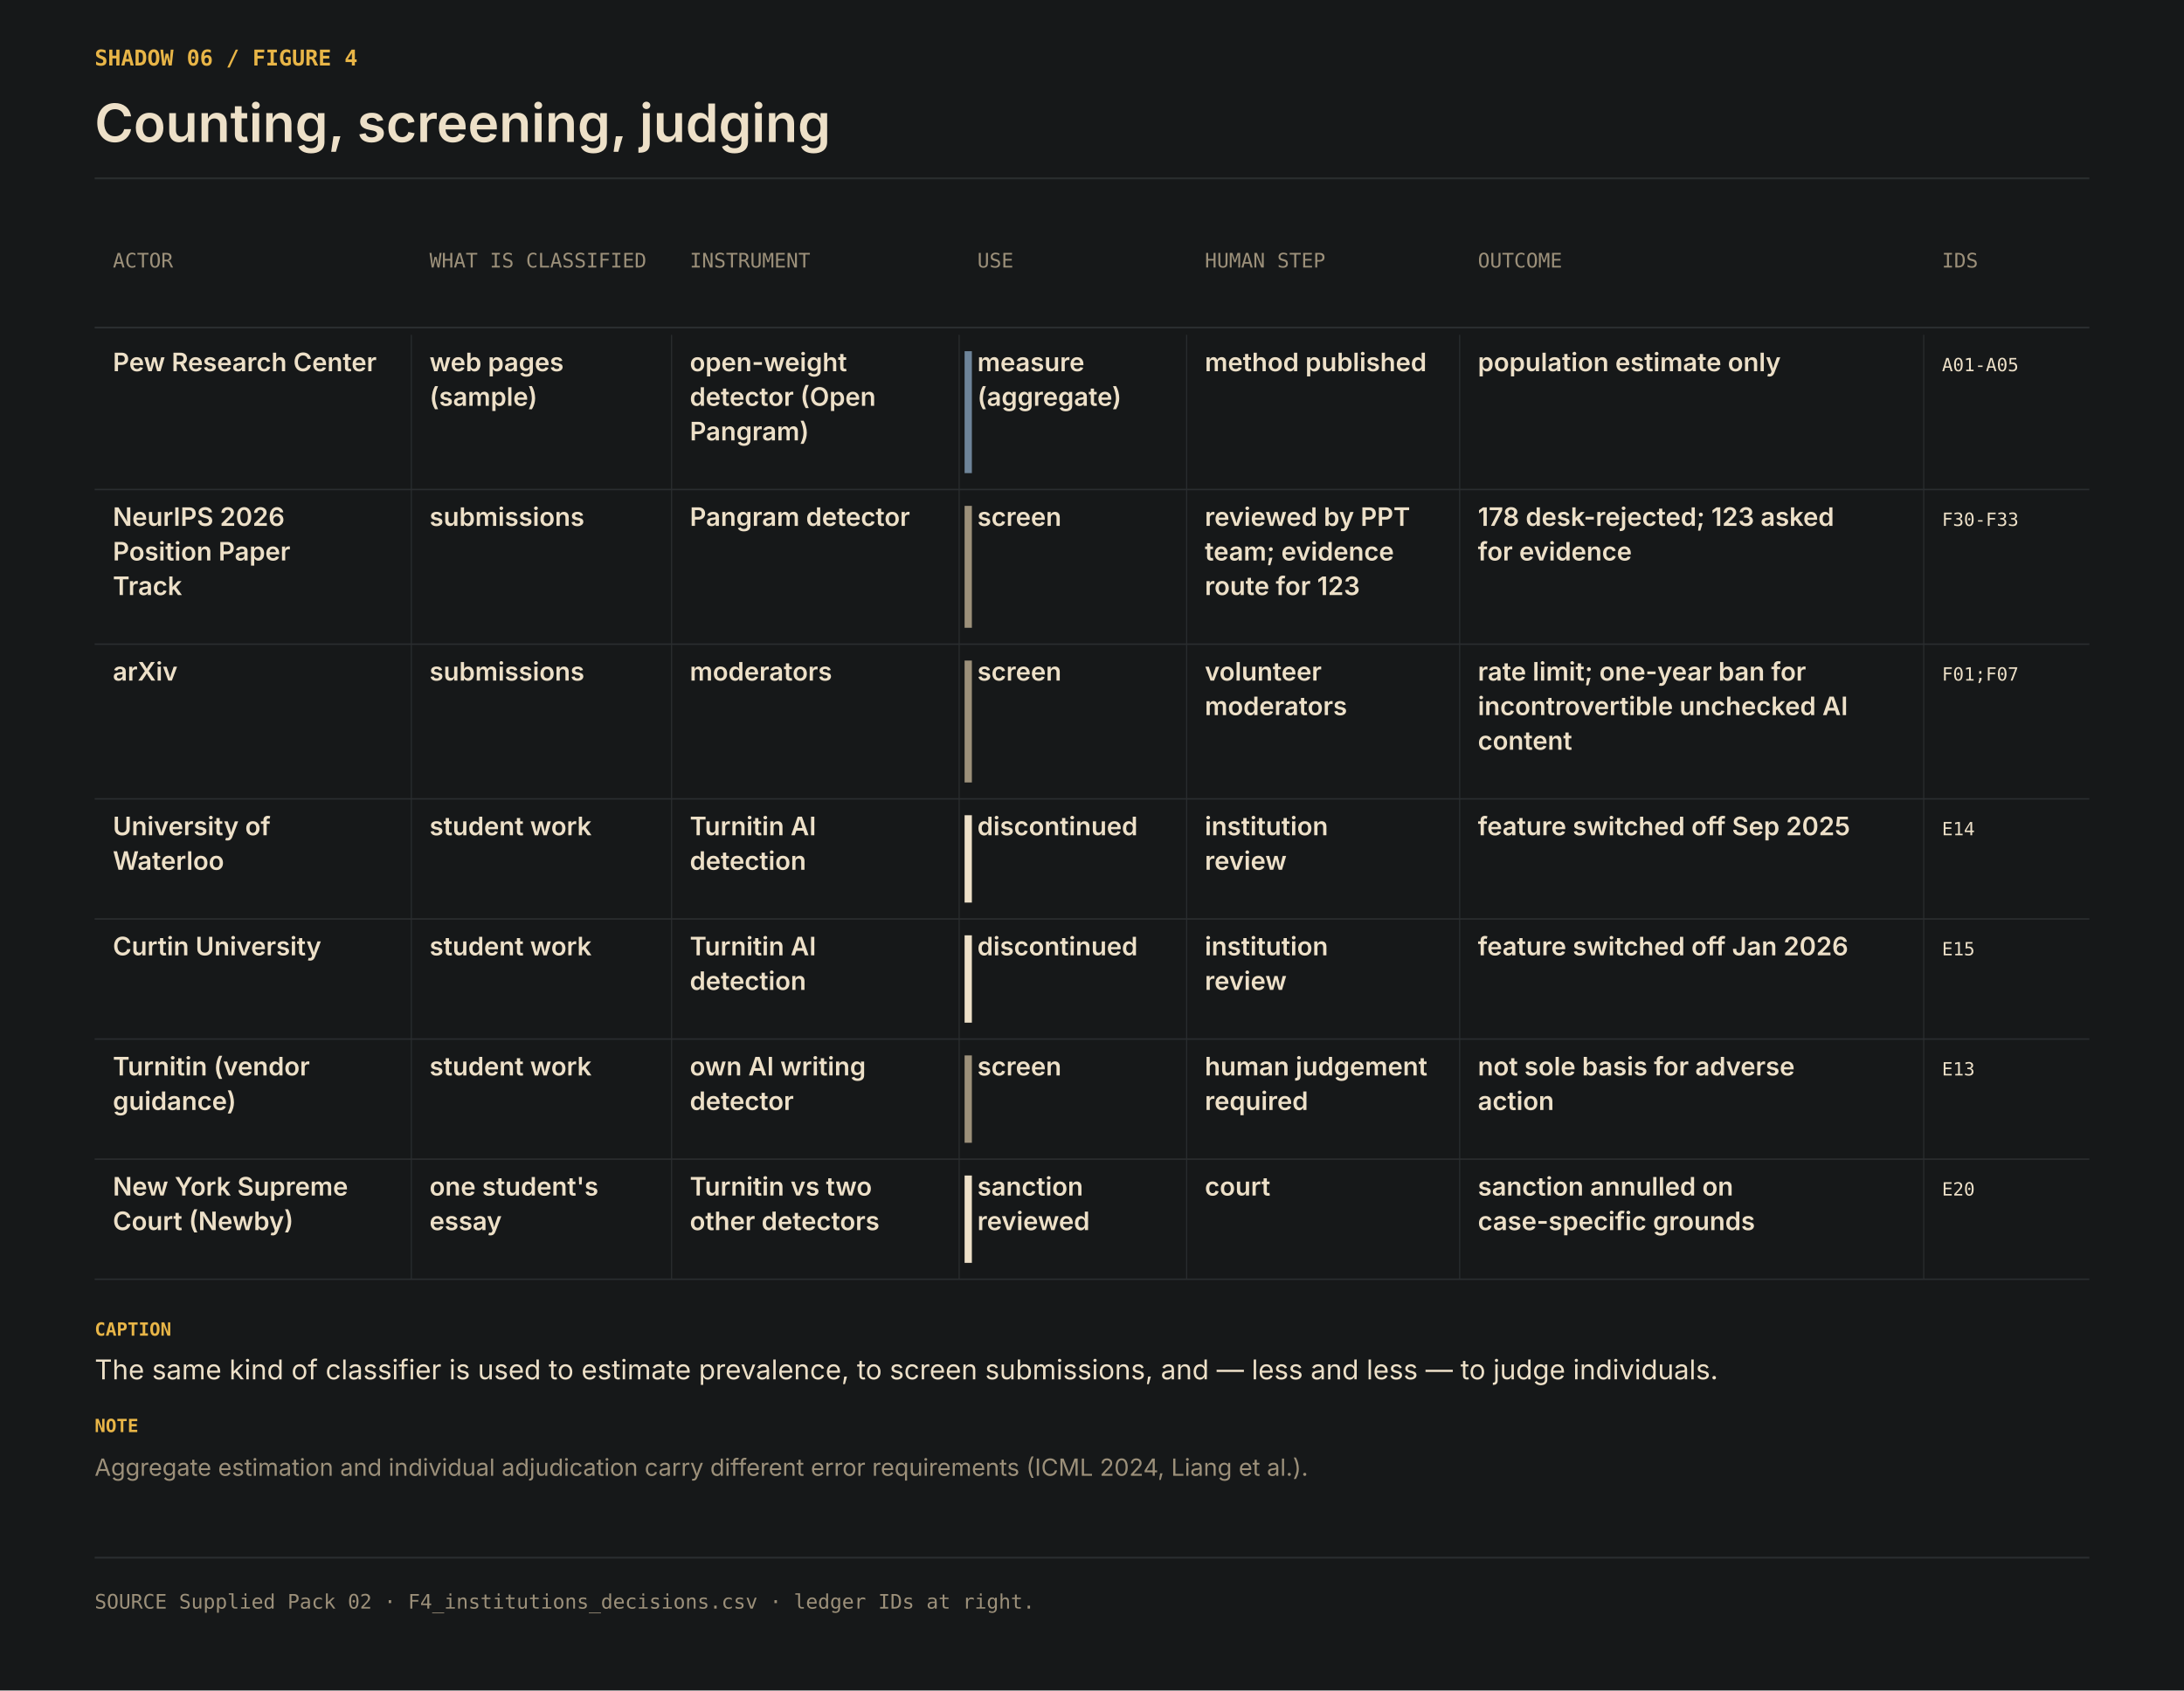
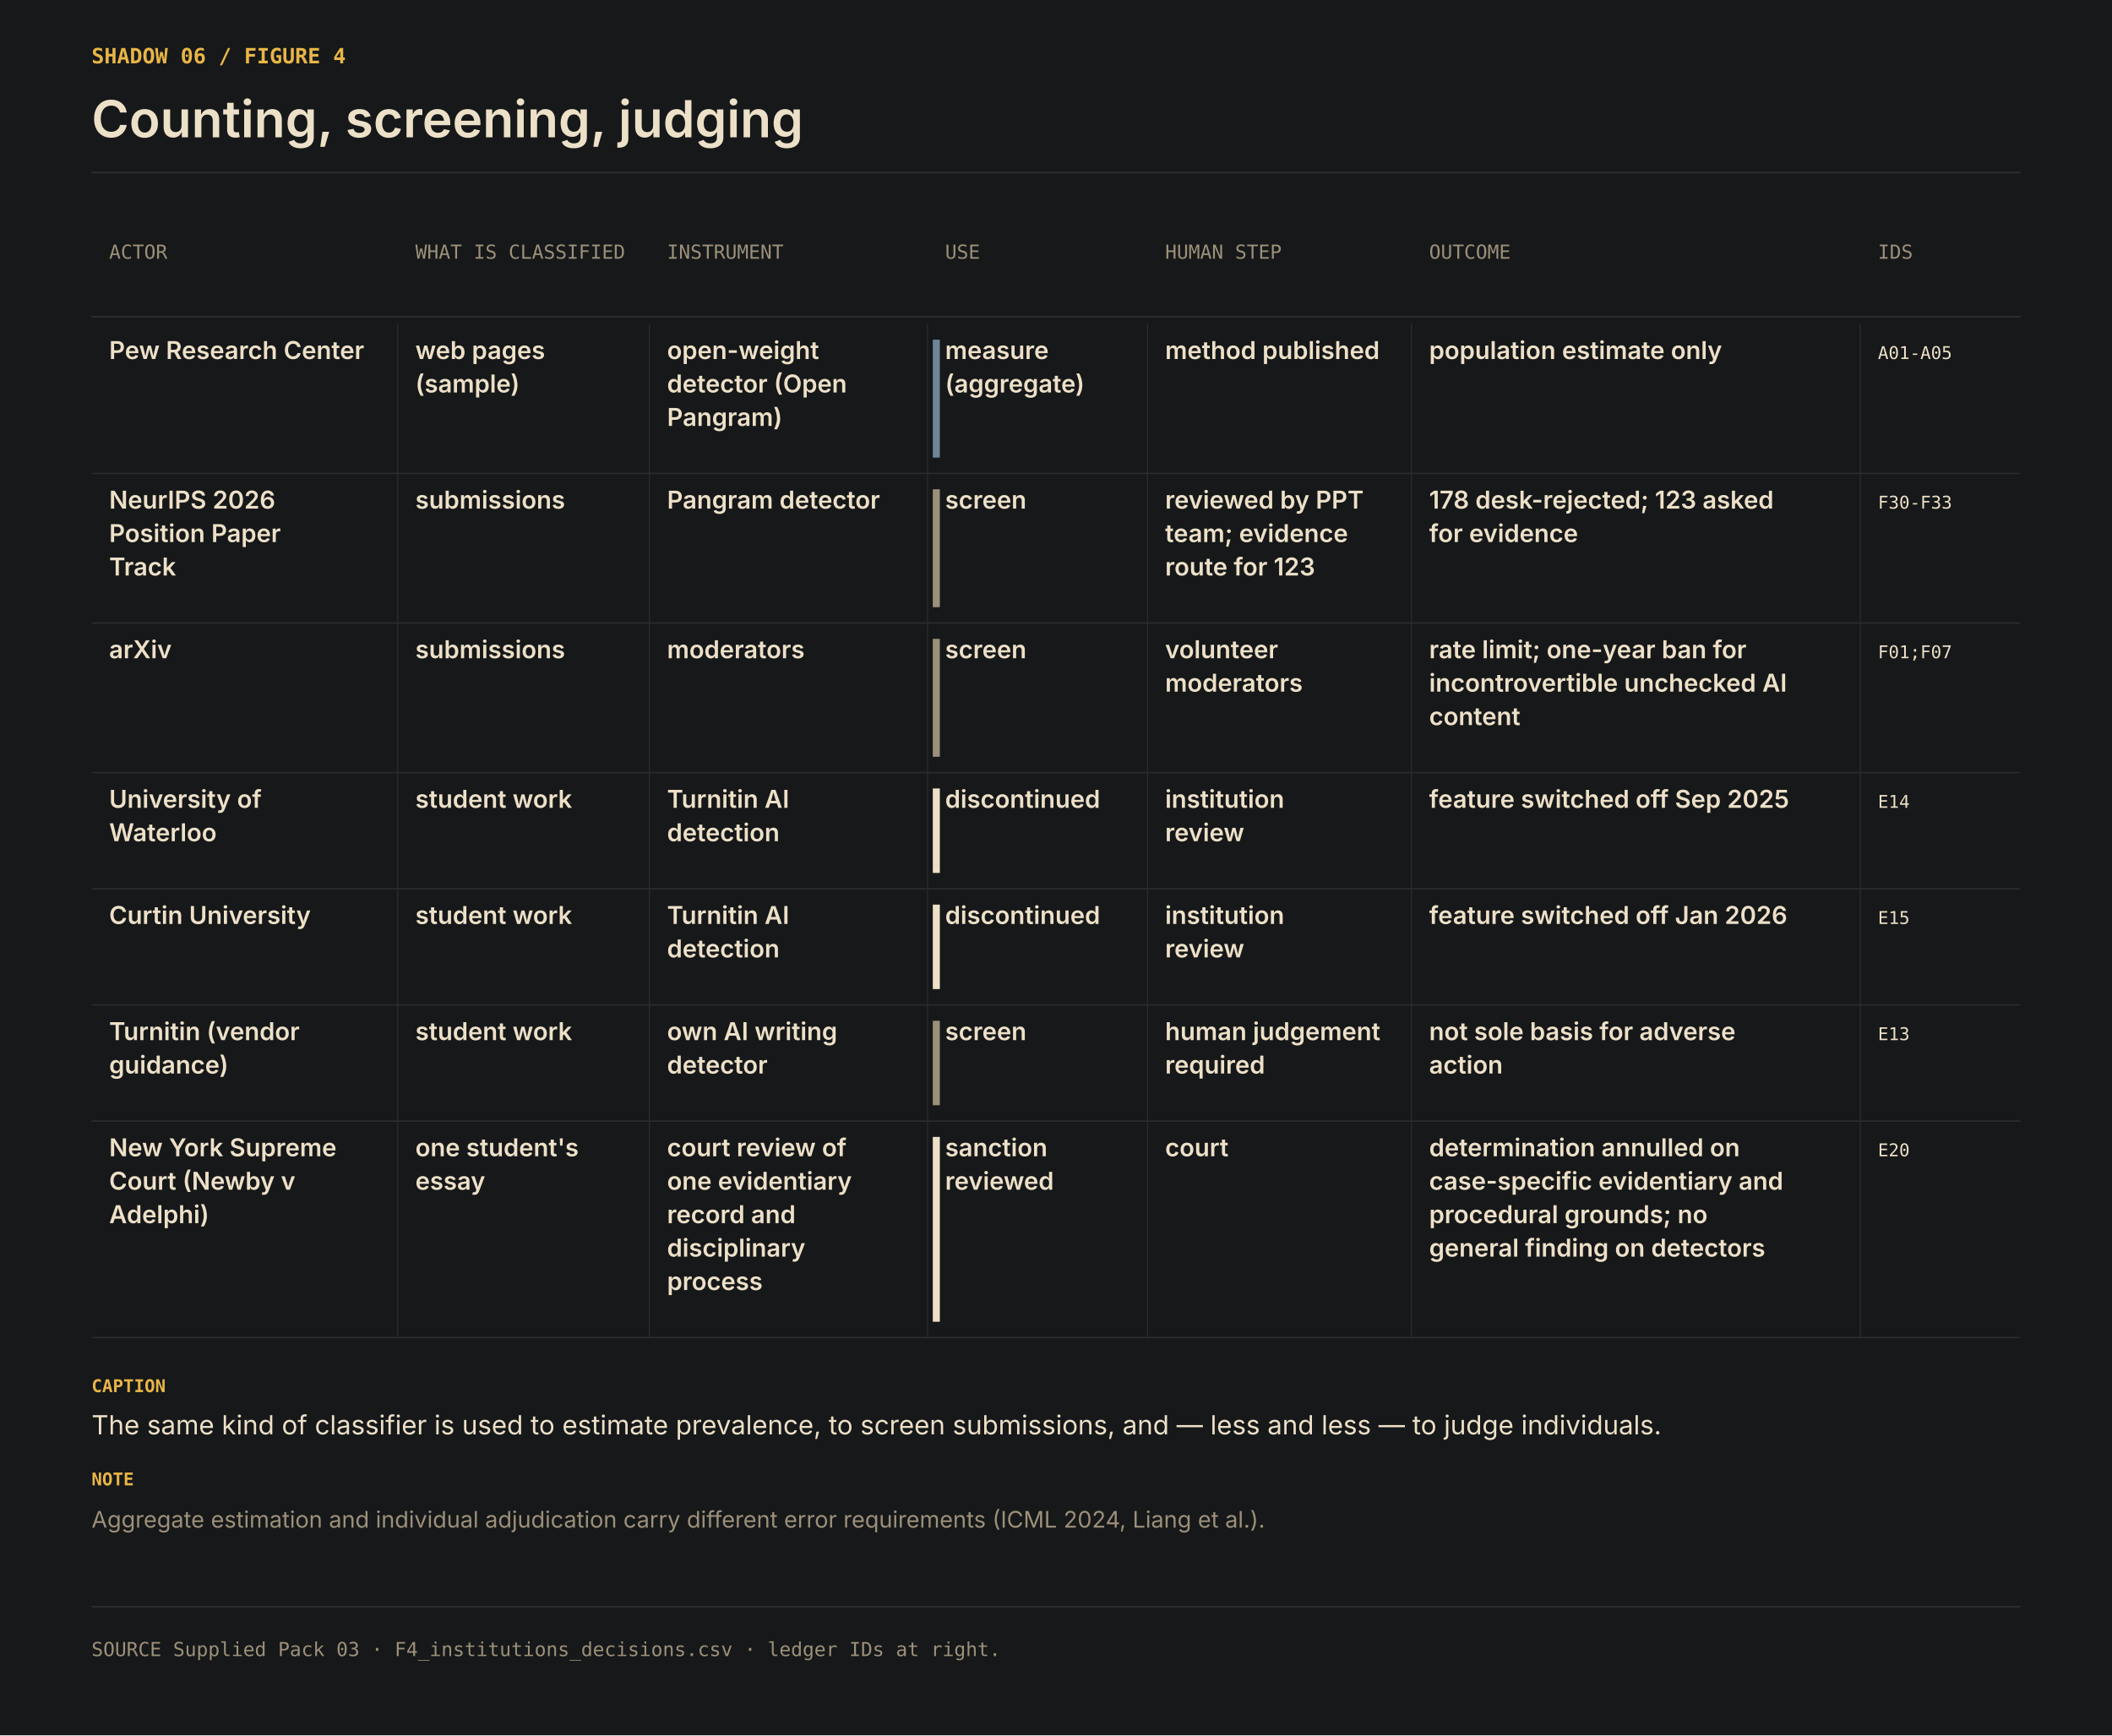
- <svg xmlns="http://www.w3.org/2000/svg" width="1200" height="929" viewBox="0 0 1200 929" role="img" aria-labelledby="title desc">
-   <rect width="1200" height="929" fill="#161819" />
+ <svg xmlns="http://www.w3.org/2000/svg" width="1200" height="986" viewBox="0 0 1200 986" role="img" aria-labelledby="title desc">
+   <rect width="1200" height="986" fill="#161819" />
  <text x="52" y="36" fill="#E8B547" font-family="JetBrains Mono,monospace" font-size="12" font-weight="600" text-anchor="start">SHADOW 06  /  FIGURE 4</text>
  <text x="52" y="78" fill="#EDE0C8" font-family="Inter,Arial,sans-serif" font-size="29" font-weight="600" text-anchor="start">Counting, screening, judging</text>
  <line x1="52" y1="98" x2="1148" y2="98" stroke="#2A2D2F" stroke-width="1" />
  <text x="62" y="147" fill="#9C907A" font-family="JetBrains Mono,monospace" font-size="11" font-weight="400" text-anchor="start">ACTOR</text>
  <text x="236" y="147" fill="#9C907A" font-family="JetBrains Mono,monospace" font-size="11" font-weight="400" text-anchor="start">WHAT IS CLASSIFIED</text>
  <text x="379" y="147" fill="#9C907A" font-family="JetBrains Mono,monospace" font-size="11" font-weight="400" text-anchor="start">INSTRUMENT</text>
  <text x="537" y="147" fill="#9C907A" font-family="JetBrains Mono,monospace" font-size="11" font-weight="400" text-anchor="start">USE</text>
  <text x="662" y="147" fill="#9C907A" font-family="JetBrains Mono,monospace" font-size="11" font-weight="400" text-anchor="start">HUMAN STEP</text>
  <text x="812" y="147" fill="#9C907A" font-family="JetBrains Mono,monospace" font-size="11" font-weight="400" text-anchor="start">OUTCOME</text>
  <text x="1067" y="147" fill="#9C907A" font-family="JetBrains Mono,monospace" font-size="11" font-weight="400" text-anchor="start">IDS</text>
  <line x1="52" y1="180" x2="1148" y2="180" stroke="#2A2D2F" stroke-width="1" />
  <rect x="530" y="193" width="4" height="67" fill="#6E8499" data-use-category="measure" data-use-row="0" />
  <g data-row="0" data-field="actor" data-value="Pew Research Center">
    <text x="62" y="204" fill="#EDE0C8" font-family="Inter,Arial,sans-serif" font-size="14" font-weight="600" text-anchor="start">Pew Research Center</text>
  </g>
  <line x1="226" y1="184" x2="226" y2="269" stroke="#2A2D2F" stroke-width="0.6" />
  <g data-row="0" data-field="what_is_classified" data-value="web pages (sample)">
    <text x="236" y="204" fill="#EDE0C8" font-family="Inter,Arial,sans-serif" font-size="14" font-weight="600" text-anchor="start">web pages</text>
    <text x="236" y="223" fill="#EDE0C8" font-family="Inter,Arial,sans-serif" font-size="14" font-weight="600" text-anchor="start">(sample)</text>
  </g>
  <line x1="369" y1="184" x2="369" y2="269" stroke="#2A2D2F" stroke-width="0.6" />
  <g data-row="0" data-field="instrument" data-value="open-weight detector (Open Pangram)">
    <text x="379" y="204" fill="#EDE0C8" font-family="Inter,Arial,sans-serif" font-size="14" font-weight="600" text-anchor="start">open-weight</text>
    <text x="379" y="223" fill="#EDE0C8" font-family="Inter,Arial,sans-serif" font-size="14" font-weight="600" text-anchor="start">detector (Open</text>
    <text x="379" y="242" fill="#EDE0C8" font-family="Inter,Arial,sans-serif" font-size="14" font-weight="600" text-anchor="start">Pangram)</text>
  </g>
  <line x1="527" y1="184" x2="527" y2="269" stroke="#2A2D2F" stroke-width="0.6" />
  <g data-row="0" data-field="use" data-value="measure (aggregate)">
    <text x="537" y="204" fill="#EDE0C8" font-family="Inter,Arial,sans-serif" font-size="14" font-weight="600" text-anchor="start">measure</text>
    <text x="537" y="223" fill="#EDE0C8" font-family="Inter,Arial,sans-serif" font-size="14" font-weight="600" text-anchor="start">(aggregate)</text>
  </g>
  <line x1="652" y1="184" x2="652" y2="269" stroke="#2A2D2F" stroke-width="0.6" />
  <g data-row="0" data-field="human_step" data-value="method published">
    <text x="662" y="204" fill="#EDE0C8" font-family="Inter,Arial,sans-serif" font-size="14" font-weight="600" text-anchor="start">method published</text>
  </g>
  <line x1="802" y1="184" x2="802" y2="269" stroke="#2A2D2F" stroke-width="0.6" />
  <g data-row="0" data-field="outcome" data-value="population estimate only">
    <text x="812" y="204" fill="#EDE0C8" font-family="Inter,Arial,sans-serif" font-size="14" font-weight="600" text-anchor="start">population estimate only</text>
  </g>
  <line x1="1057" y1="184" x2="1057" y2="269" stroke="#2A2D2F" stroke-width="0.6" />
  <g data-row="0" data-field="rows" data-value="A01-A05">
    <text x="1067" y="204" fill="#EDE0C8" font-family="JetBrains Mono,monospace" font-size="10" font-weight="400" text-anchor="start">A01-A05</text>
  </g>
  <line x1="52" y1="269" x2="1148" y2="269" stroke="#2A2D2F" stroke-width="0.8" />
  <rect x="530" y="278" width="4" height="67" fill="#9C907A" data-use-category="screen" data-use-row="1" />
  <g data-row="1" data-field="actor" data-value="NeurIPS 2026 Position Paper Track">
    <text x="62" y="289" fill="#EDE0C8" font-family="Inter,Arial,sans-serif" font-size="14" font-weight="600" text-anchor="start">NeurIPS 2026</text>
    <text x="62" y="308" fill="#EDE0C8" font-family="Inter,Arial,sans-serif" font-size="14" font-weight="600" text-anchor="start">Position Paper</text>
    <text x="62" y="327" fill="#EDE0C8" font-family="Inter,Arial,sans-serif" font-size="14" font-weight="600" text-anchor="start">Track</text>
  </g>
  <line x1="226" y1="269" x2="226" y2="354" stroke="#2A2D2F" stroke-width="0.6" />
  <g data-row="1" data-field="what_is_classified" data-value="submissions">
    <text x="236" y="289" fill="#EDE0C8" font-family="Inter,Arial,sans-serif" font-size="14" font-weight="600" text-anchor="start">submissions</text>
  </g>
  <line x1="369" y1="269" x2="369" y2="354" stroke="#2A2D2F" stroke-width="0.6" />
  <g data-row="1" data-field="instrument" data-value="Pangram detector">
    <text x="379" y="289" fill="#EDE0C8" font-family="Inter,Arial,sans-serif" font-size="14" font-weight="600" text-anchor="start">Pangram detector</text>
  </g>
  <line x1="527" y1="269" x2="527" y2="354" stroke="#2A2D2F" stroke-width="0.6" />
  <g data-row="1" data-field="use" data-value="screen">
    <text x="537" y="289" fill="#EDE0C8" font-family="Inter,Arial,sans-serif" font-size="14" font-weight="600" text-anchor="start">screen</text>
  </g>
  <line x1="652" y1="269" x2="652" y2="354" stroke="#2A2D2F" stroke-width="0.6" />
  <g data-row="1" data-field="human_step" data-value="reviewed by PPT team; evidence route for 123">
    <text x="662" y="289" fill="#EDE0C8" font-family="Inter,Arial,sans-serif" font-size="14" font-weight="600" text-anchor="start">reviewed by PPT</text>
    <text x="662" y="308" fill="#EDE0C8" font-family="Inter,Arial,sans-serif" font-size="14" font-weight="600" text-anchor="start">team; evidence</text>
    <text x="662" y="327" fill="#EDE0C8" font-family="Inter,Arial,sans-serif" font-size="14" font-weight="600" text-anchor="start">route for 123</text>
  </g>
  <line x1="802" y1="269" x2="802" y2="354" stroke="#2A2D2F" stroke-width="0.6" />
  <g data-row="1" data-field="outcome" data-value="178 desk-rejected; 123 asked for evidence">
    <text x="812" y="289" fill="#EDE0C8" font-family="Inter,Arial,sans-serif" font-size="14" font-weight="600" text-anchor="start">178 desk-rejected; 123 asked</text>
    <text x="812" y="308" fill="#EDE0C8" font-family="Inter,Arial,sans-serif" font-size="14" font-weight="600" text-anchor="start">for evidence</text>
  </g>
  <line x1="1057" y1="269" x2="1057" y2="354" stroke="#2A2D2F" stroke-width="0.6" />
  <g data-row="1" data-field="rows" data-value="F30-F33">
    <text x="1067" y="289" fill="#EDE0C8" font-family="JetBrains Mono,monospace" font-size="10" font-weight="400" text-anchor="start">F30-F33</text>
  </g>
  <line x1="52" y1="354" x2="1148" y2="354" stroke="#2A2D2F" stroke-width="0.8" />
  <rect x="530" y="363" width="4" height="67" fill="#9C907A" data-use-category="screen" data-use-row="2" />
  <g data-row="2" data-field="actor" data-value="arXiv">
    <text x="62" y="374" fill="#EDE0C8" font-family="Inter,Arial,sans-serif" font-size="14" font-weight="600" text-anchor="start">arXiv</text>
  </g>
  <line x1="226" y1="354" x2="226" y2="439" stroke="#2A2D2F" stroke-width="0.6" />
  <g data-row="2" data-field="what_is_classified" data-value="submissions">
    <text x="236" y="374" fill="#EDE0C8" font-family="Inter,Arial,sans-serif" font-size="14" font-weight="600" text-anchor="start">submissions</text>
  </g>
  <line x1="369" y1="354" x2="369" y2="439" stroke="#2A2D2F" stroke-width="0.6" />
  <g data-row="2" data-field="instrument" data-value="moderators">
    <text x="379" y="374" fill="#EDE0C8" font-family="Inter,Arial,sans-serif" font-size="14" font-weight="600" text-anchor="start">moderators</text>
  </g>
  <line x1="527" y1="354" x2="527" y2="439" stroke="#2A2D2F" stroke-width="0.6" />
  <g data-row="2" data-field="use" data-value="screen">
    <text x="537" y="374" fill="#EDE0C8" font-family="Inter,Arial,sans-serif" font-size="14" font-weight="600" text-anchor="start">screen</text>
  </g>
  <line x1="652" y1="354" x2="652" y2="439" stroke="#2A2D2F" stroke-width="0.6" />
  <g data-row="2" data-field="human_step" data-value="volunteer moderators">
    <text x="662" y="374" fill="#EDE0C8" font-family="Inter,Arial,sans-serif" font-size="14" font-weight="600" text-anchor="start">volunteer</text>
    <text x="662" y="393" fill="#EDE0C8" font-family="Inter,Arial,sans-serif" font-size="14" font-weight="600" text-anchor="start">moderators</text>
  </g>
  <line x1="802" y1="354" x2="802" y2="439" stroke="#2A2D2F" stroke-width="0.6" />
  <g data-row="2" data-field="outcome" data-value="rate limit; one-year ban for incontrovertible unchecked AI content">
    <text x="812" y="374" fill="#EDE0C8" font-family="Inter,Arial,sans-serif" font-size="14" font-weight="600" text-anchor="start">rate limit; one-year ban for</text>
    <text x="812" y="393" fill="#EDE0C8" font-family="Inter,Arial,sans-serif" font-size="14" font-weight="600" text-anchor="start">incontrovertible unchecked AI</text>
    <text x="812" y="412" fill="#EDE0C8" font-family="Inter,Arial,sans-serif" font-size="14" font-weight="600" text-anchor="start">content</text>
  </g>
  <line x1="1057" y1="354" x2="1057" y2="439" stroke="#2A2D2F" stroke-width="0.6" />
  <g data-row="2" data-field="rows" data-value="F01;F07">
    <text x="1067" y="374" fill="#EDE0C8" font-family="JetBrains Mono,monospace" font-size="10" font-weight="400" text-anchor="start">F01;F07</text>
  </g>
  <line x1="52" y1="439" x2="1148" y2="439" stroke="#2A2D2F" stroke-width="0.8" />
  <rect x="530" y="448" width="4" height="48" fill="#EDE0C8" data-use-category="sanction" data-use-row="3" />
  <g data-row="3" data-field="actor" data-value="University of Waterloo">
    <text x="62" y="459" fill="#EDE0C8" font-family="Inter,Arial,sans-serif" font-size="14" font-weight="600" text-anchor="start">University of</text>
    <text x="62" y="478" fill="#EDE0C8" font-family="Inter,Arial,sans-serif" font-size="14" font-weight="600" text-anchor="start">Waterloo</text>
  </g>
  <line x1="226" y1="439" x2="226" y2="505" stroke="#2A2D2F" stroke-width="0.6" />
  <g data-row="3" data-field="what_is_classified" data-value="student work">
    <text x="236" y="459" fill="#EDE0C8" font-family="Inter,Arial,sans-serif" font-size="14" font-weight="600" text-anchor="start">student work</text>
  </g>
  <line x1="369" y1="439" x2="369" y2="505" stroke="#2A2D2F" stroke-width="0.6" />
  <g data-row="3" data-field="instrument" data-value="Turnitin AI detection">
    <text x="379" y="459" fill="#EDE0C8" font-family="Inter,Arial,sans-serif" font-size="14" font-weight="600" text-anchor="start">Turnitin AI</text>
    <text x="379" y="478" fill="#EDE0C8" font-family="Inter,Arial,sans-serif" font-size="14" font-weight="600" text-anchor="start">detection</text>
  </g>
  <line x1="527" y1="439" x2="527" y2="505" stroke="#2A2D2F" stroke-width="0.6" />
  <g data-row="3" data-field="use" data-value="discontinued">
    <text x="537" y="459" fill="#EDE0C8" font-family="Inter,Arial,sans-serif" font-size="14" font-weight="600" text-anchor="start">discontinued</text>
  </g>
  <line x1="652" y1="439" x2="652" y2="505" stroke="#2A2D2F" stroke-width="0.6" />
  <g data-row="3" data-field="human_step" data-value="institution review">
    <text x="662" y="459" fill="#EDE0C8" font-family="Inter,Arial,sans-serif" font-size="14" font-weight="600" text-anchor="start">institution</text>
    <text x="662" y="478" fill="#EDE0C8" font-family="Inter,Arial,sans-serif" font-size="14" font-weight="600" text-anchor="start">review</text>
  </g>
  <line x1="802" y1="439" x2="802" y2="505" stroke="#2A2D2F" stroke-width="0.6" />
  <g data-row="3" data-field="outcome" data-value="feature switched off Sep 2025">
    <text x="812" y="459" fill="#EDE0C8" font-family="Inter,Arial,sans-serif" font-size="14" font-weight="600" text-anchor="start">feature switched off Sep 2025</text>
  </g>
  <line x1="1057" y1="439" x2="1057" y2="505" stroke="#2A2D2F" stroke-width="0.6" />
  <g data-row="3" data-field="rows" data-value="E14">
    <text x="1067" y="459" fill="#EDE0C8" font-family="JetBrains Mono,monospace" font-size="10" font-weight="400" text-anchor="start">E14</text>
  </g>
  <line x1="52" y1="505" x2="1148" y2="505" stroke="#2A2D2F" stroke-width="0.8" />
  <rect x="530" y="514" width="4" height="48" fill="#EDE0C8" data-use-category="sanction" data-use-row="4" />
  <g data-row="4" data-field="actor" data-value="Curtin University">
    <text x="62" y="525" fill="#EDE0C8" font-family="Inter,Arial,sans-serif" font-size="14" font-weight="600" text-anchor="start">Curtin University</text>
  </g>
  <line x1="226" y1="505" x2="226" y2="571" stroke="#2A2D2F" stroke-width="0.6" />
  <g data-row="4" data-field="what_is_classified" data-value="student work">
    <text x="236" y="525" fill="#EDE0C8" font-family="Inter,Arial,sans-serif" font-size="14" font-weight="600" text-anchor="start">student work</text>
  </g>
  <line x1="369" y1="505" x2="369" y2="571" stroke="#2A2D2F" stroke-width="0.6" />
  <g data-row="4" data-field="instrument" data-value="Turnitin AI detection">
    <text x="379" y="525" fill="#EDE0C8" font-family="Inter,Arial,sans-serif" font-size="14" font-weight="600" text-anchor="start">Turnitin AI</text>
    <text x="379" y="544" fill="#EDE0C8" font-family="Inter,Arial,sans-serif" font-size="14" font-weight="600" text-anchor="start">detection</text>
  </g>
  <line x1="527" y1="505" x2="527" y2="571" stroke="#2A2D2F" stroke-width="0.6" />
  <g data-row="4" data-field="use" data-value="discontinued">
    <text x="537" y="525" fill="#EDE0C8" font-family="Inter,Arial,sans-serif" font-size="14" font-weight="600" text-anchor="start">discontinued</text>
  </g>
  <line x1="652" y1="505" x2="652" y2="571" stroke="#2A2D2F" stroke-width="0.6" />
  <g data-row="4" data-field="human_step" data-value="institution review">
    <text x="662" y="525" fill="#EDE0C8" font-family="Inter,Arial,sans-serif" font-size="14" font-weight="600" text-anchor="start">institution</text>
    <text x="662" y="544" fill="#EDE0C8" font-family="Inter,Arial,sans-serif" font-size="14" font-weight="600" text-anchor="start">review</text>
  </g>
  <line x1="802" y1="505" x2="802" y2="571" stroke="#2A2D2F" stroke-width="0.6" />
  <g data-row="4" data-field="outcome" data-value="feature switched off Jan 2026">
    <text x="812" y="525" fill="#EDE0C8" font-family="Inter,Arial,sans-serif" font-size="14" font-weight="600" text-anchor="start">feature switched off Jan 2026</text>
  </g>
  <line x1="1057" y1="505" x2="1057" y2="571" stroke="#2A2D2F" stroke-width="0.6" />
  <g data-row="4" data-field="rows" data-value="E15">
    <text x="1067" y="525" fill="#EDE0C8" font-family="JetBrains Mono,monospace" font-size="10" font-weight="400" text-anchor="start">E15</text>
  </g>
  <line x1="52" y1="571" x2="1148" y2="571" stroke="#2A2D2F" stroke-width="0.8" />
  <rect x="530" y="580" width="4" height="48" fill="#9C907A" data-use-category="screen" data-use-row="5" />
  <g data-row="5" data-field="actor" data-value="Turnitin (vendor guidance)">
    <text x="62" y="591" fill="#EDE0C8" font-family="Inter,Arial,sans-serif" font-size="14" font-weight="600" text-anchor="start">Turnitin (vendor</text>
    <text x="62" y="610" fill="#EDE0C8" font-family="Inter,Arial,sans-serif" font-size="14" font-weight="600" text-anchor="start">guidance)</text>
  </g>
  <line x1="226" y1="571" x2="226" y2="637" stroke="#2A2D2F" stroke-width="0.6" />
  <g data-row="5" data-field="what_is_classified" data-value="student work">
    <text x="236" y="591" fill="#EDE0C8" font-family="Inter,Arial,sans-serif" font-size="14" font-weight="600" text-anchor="start">student work</text>
  </g>
  <line x1="369" y1="571" x2="369" y2="637" stroke="#2A2D2F" stroke-width="0.6" />
  <g data-row="5" data-field="instrument" data-value="own AI writing detector">
    <text x="379" y="591" fill="#EDE0C8" font-family="Inter,Arial,sans-serif" font-size="14" font-weight="600" text-anchor="start">own AI writing</text>
    <text x="379" y="610" fill="#EDE0C8" font-family="Inter,Arial,sans-serif" font-size="14" font-weight="600" text-anchor="start">detector</text>
  </g>
  <line x1="527" y1="571" x2="527" y2="637" stroke="#2A2D2F" stroke-width="0.6" />
  <g data-row="5" data-field="use" data-value="screen">
    <text x="537" y="591" fill="#EDE0C8" font-family="Inter,Arial,sans-serif" font-size="14" font-weight="600" text-anchor="start">screen</text>
  </g>
  <line x1="652" y1="571" x2="652" y2="637" stroke="#2A2D2F" stroke-width="0.6" />
  <g data-row="5" data-field="human_step" data-value="human judgement required">
    <text x="662" y="591" fill="#EDE0C8" font-family="Inter,Arial,sans-serif" font-size="14" font-weight="600" text-anchor="start">human judgement</text>
    <text x="662" y="610" fill="#EDE0C8" font-family="Inter,Arial,sans-serif" font-size="14" font-weight="600" text-anchor="start">required</text>
  </g>
  <line x1="802" y1="571" x2="802" y2="637" stroke="#2A2D2F" stroke-width="0.6" />
  <g data-row="5" data-field="outcome" data-value="not sole basis for adverse action">
    <text x="812" y="591" fill="#EDE0C8" font-family="Inter,Arial,sans-serif" font-size="14" font-weight="600" text-anchor="start">not sole basis for adverse</text>
    <text x="812" y="610" fill="#EDE0C8" font-family="Inter,Arial,sans-serif" font-size="14" font-weight="600" text-anchor="start">action</text>
  </g>
  <line x1="1057" y1="571" x2="1057" y2="637" stroke="#2A2D2F" stroke-width="0.6" />
  <g data-row="5" data-field="rows" data-value="E13">
    <text x="1067" y="591" fill="#EDE0C8" font-family="JetBrains Mono,monospace" font-size="10" font-weight="400" text-anchor="start">E13</text>
  </g>
  <line x1="52" y1="637" x2="1148" y2="637" stroke="#2A2D2F" stroke-width="0.8" />
-   <rect x="530" y="646" width="4" height="48" fill="#EDE0C8" data-use-category="sanction" data-use-row="6" />
-   <g data-row="6" data-field="actor" data-value="New York Supreme Court (Newby)">
+   <rect x="530" y="646" width="4" height="105" fill="#EDE0C8" data-use-category="sanction" data-use-row="6" />
+   <g data-row="6" data-field="actor" data-value="New York Supreme Court (Newby v Adelphi)">
    <text x="62" y="657" fill="#EDE0C8" font-family="Inter,Arial,sans-serif" font-size="14" font-weight="600" text-anchor="start">New York Supreme</text>
-     <text x="62" y="676" fill="#EDE0C8" font-family="Inter,Arial,sans-serif" font-size="14" font-weight="600" text-anchor="start">Court (Newby)</text>
-   </g>
-   <line x1="226" y1="637" x2="226" y2="703" stroke="#2A2D2F" stroke-width="0.6" />
+     <text x="62" y="676" fill="#EDE0C8" font-family="Inter,Arial,sans-serif" font-size="14" font-weight="600" text-anchor="start">Court (Newby v</text>
+     <text x="62" y="695" fill="#EDE0C8" font-family="Inter,Arial,sans-serif" font-size="14" font-weight="600" text-anchor="start">Adelphi)</text>
+   </g>
+   <line x1="226" y1="637" x2="226" y2="760" stroke="#2A2D2F" stroke-width="0.6" />
  <g data-row="6" data-field="what_is_classified" data-value="one student's essay">
    <text x="236" y="657" fill="#EDE0C8" font-family="Inter,Arial,sans-serif" font-size="14" font-weight="600" text-anchor="start">one student's</text>
    <text x="236" y="676" fill="#EDE0C8" font-family="Inter,Arial,sans-serif" font-size="14" font-weight="600" text-anchor="start">essay</text>
  </g>
-   <line x1="369" y1="637" x2="369" y2="703" stroke="#2A2D2F" stroke-width="0.6" />
-   <g data-row="6" data-field="instrument" data-value="Turnitin vs two other detectors">
-     <text x="379" y="657" fill="#EDE0C8" font-family="Inter,Arial,sans-serif" font-size="14" font-weight="600" text-anchor="start">Turnitin vs two</text>
-     <text x="379" y="676" fill="#EDE0C8" font-family="Inter,Arial,sans-serif" font-size="14" font-weight="600" text-anchor="start">other detectors</text>
-   </g>
-   <line x1="527" y1="637" x2="527" y2="703" stroke="#2A2D2F" stroke-width="0.6" />
+   <line x1="369" y1="637" x2="369" y2="760" stroke="#2A2D2F" stroke-width="0.6" />
+   <g data-row="6" data-field="instrument" data-value="court review of one evidentiary record and disciplinary process">
+     <text x="379" y="657" fill="#EDE0C8" font-family="Inter,Arial,sans-serif" font-size="14" font-weight="600" text-anchor="start">court review of</text>
+     <text x="379" y="676" fill="#EDE0C8" font-family="Inter,Arial,sans-serif" font-size="14" font-weight="600" text-anchor="start">one evidentiary</text>
+     <text x="379" y="695" fill="#EDE0C8" font-family="Inter,Arial,sans-serif" font-size="14" font-weight="600" text-anchor="start">record and</text>
+     <text x="379" y="714" fill="#EDE0C8" font-family="Inter,Arial,sans-serif" font-size="14" font-weight="600" text-anchor="start">disciplinary</text>
+     <text x="379" y="733" fill="#EDE0C8" font-family="Inter,Arial,sans-serif" font-size="14" font-weight="600" text-anchor="start">process</text>
+   </g>
+   <line x1="527" y1="637" x2="527" y2="760" stroke="#2A2D2F" stroke-width="0.6" />
  <g data-row="6" data-field="use" data-value="sanction reviewed">
    <text x="537" y="657" fill="#EDE0C8" font-family="Inter,Arial,sans-serif" font-size="14" font-weight="600" text-anchor="start">sanction</text>
    <text x="537" y="676" fill="#EDE0C8" font-family="Inter,Arial,sans-serif" font-size="14" font-weight="600" text-anchor="start">reviewed</text>
  </g>
-   <line x1="652" y1="637" x2="652" y2="703" stroke="#2A2D2F" stroke-width="0.6" />
+   <line x1="652" y1="637" x2="652" y2="760" stroke="#2A2D2F" stroke-width="0.6" />
  <g data-row="6" data-field="human_step" data-value="court">
    <text x="662" y="657" fill="#EDE0C8" font-family="Inter,Arial,sans-serif" font-size="14" font-weight="600" text-anchor="start">court</text>
  </g>
-   <line x1="802" y1="637" x2="802" y2="703" stroke="#2A2D2F" stroke-width="0.6" />
-   <g data-row="6" data-field="outcome" data-value="sanction annulled on case-specific grounds">
-     <text x="812" y="657" fill="#EDE0C8" font-family="Inter,Arial,sans-serif" font-size="14" font-weight="600" text-anchor="start">sanction annulled on</text>
-     <text x="812" y="676" fill="#EDE0C8" font-family="Inter,Arial,sans-serif" font-size="14" font-weight="600" text-anchor="start">case-specific grounds</text>
-   </g>
-   <line x1="1057" y1="637" x2="1057" y2="703" stroke="#2A2D2F" stroke-width="0.6" />
+   <line x1="802" y1="637" x2="802" y2="760" stroke="#2A2D2F" stroke-width="0.6" />
+   <g data-row="6" data-field="outcome" data-value="determination annulled on case-specific evidentiary and procedural grounds; no general finding on detectors">
+     <text x="812" y="657" fill="#EDE0C8" font-family="Inter,Arial,sans-serif" font-size="14" font-weight="600" text-anchor="start">determination annulled on</text>
+     <text x="812" y="676" fill="#EDE0C8" font-family="Inter,Arial,sans-serif" font-size="14" font-weight="600" text-anchor="start">case-specific evidentiary and</text>
+     <text x="812" y="695" fill="#EDE0C8" font-family="Inter,Arial,sans-serif" font-size="14" font-weight="600" text-anchor="start">procedural grounds; no</text>
+     <text x="812" y="714" fill="#EDE0C8" font-family="Inter,Arial,sans-serif" font-size="14" font-weight="600" text-anchor="start">general finding on detectors</text>
+   </g>
+   <line x1="1057" y1="637" x2="1057" y2="760" stroke="#2A2D2F" stroke-width="0.6" />
  <g data-row="6" data-field="rows" data-value="E20">
    <text x="1067" y="657" fill="#EDE0C8" font-family="JetBrains Mono,monospace" font-size="10" font-weight="400" text-anchor="start">E20</text>
  </g>
-   <line x1="52" y1="703" x2="1148" y2="703" stroke="#2A2D2F" stroke-width="0.8" />
-   <text x="52" y="734" fill="#E8B547" font-family="JetBrains Mono,monospace" font-size="10" font-weight="600" text-anchor="start">CAPTION</text>
-   <text x="52" y="758" fill="#EDE0C8" font-family="Inter,Arial,sans-serif" font-size="15" font-weight="400" text-anchor="start">The same kind of classifier is used to estimate prevalence, to screen submissions, and — less and less — to judge individuals.</text>
-   <text x="52" y="787" fill="#E8B547" font-family="JetBrains Mono,monospace" font-size="10" font-weight="600" text-anchor="start">NOTE</text>
-   <text x="52" y="811" fill="#9C907A" font-family="Inter,Arial,sans-serif" font-size="13" font-weight="400" text-anchor="start">Aggregate estimation and individual adjudication carry different error requirements (ICML 2024, Liang et al.).</text>
-   <line x1="52" y1="856" x2="1148" y2="856" stroke="#2A2D2F" stroke-width="1" />
-   <text x="52" y="884" fill="#9C907A" font-family="JetBrains Mono,monospace" font-size="11" font-weight="400" text-anchor="start">SOURCE  Supplied Pack 02 · F4_institutions_decisions.csv · ledger IDs at right.</text>
+   <line x1="52" y1="760" x2="1148" y2="760" stroke="#2A2D2F" stroke-width="0.8" />
+   <text x="52" y="791" fill="#E8B547" font-family="JetBrains Mono,monospace" font-size="10" font-weight="600" text-anchor="start">CAPTION</text>
+   <text x="52" y="815" fill="#EDE0C8" font-family="Inter,Arial,sans-serif" font-size="15" font-weight="400" text-anchor="start">The same kind of classifier is used to estimate prevalence, to screen submissions, and — less and less — to judge individuals.</text>
+   <text x="52" y="844" fill="#E8B547" font-family="JetBrains Mono,monospace" font-size="10" font-weight="600" text-anchor="start">NOTE</text>
+   <text x="52" y="868" fill="#9C907A" font-family="Inter,Arial,sans-serif" font-size="13" font-weight="400" text-anchor="start">Aggregate estimation and individual adjudication carry different error requirements (ICML 2024, Liang et al.).</text>
+   <line x1="52" y1="913" x2="1148" y2="913" stroke="#2A2D2F" stroke-width="1" />
+   <text x="52" y="941" fill="#9C907A" font-family="JetBrains Mono,monospace" font-size="11" font-weight="400" text-anchor="start">SOURCE  Supplied Pack 03 · F4_institutions_decisions.csv · ledger IDs at right.</text>
</svg>
